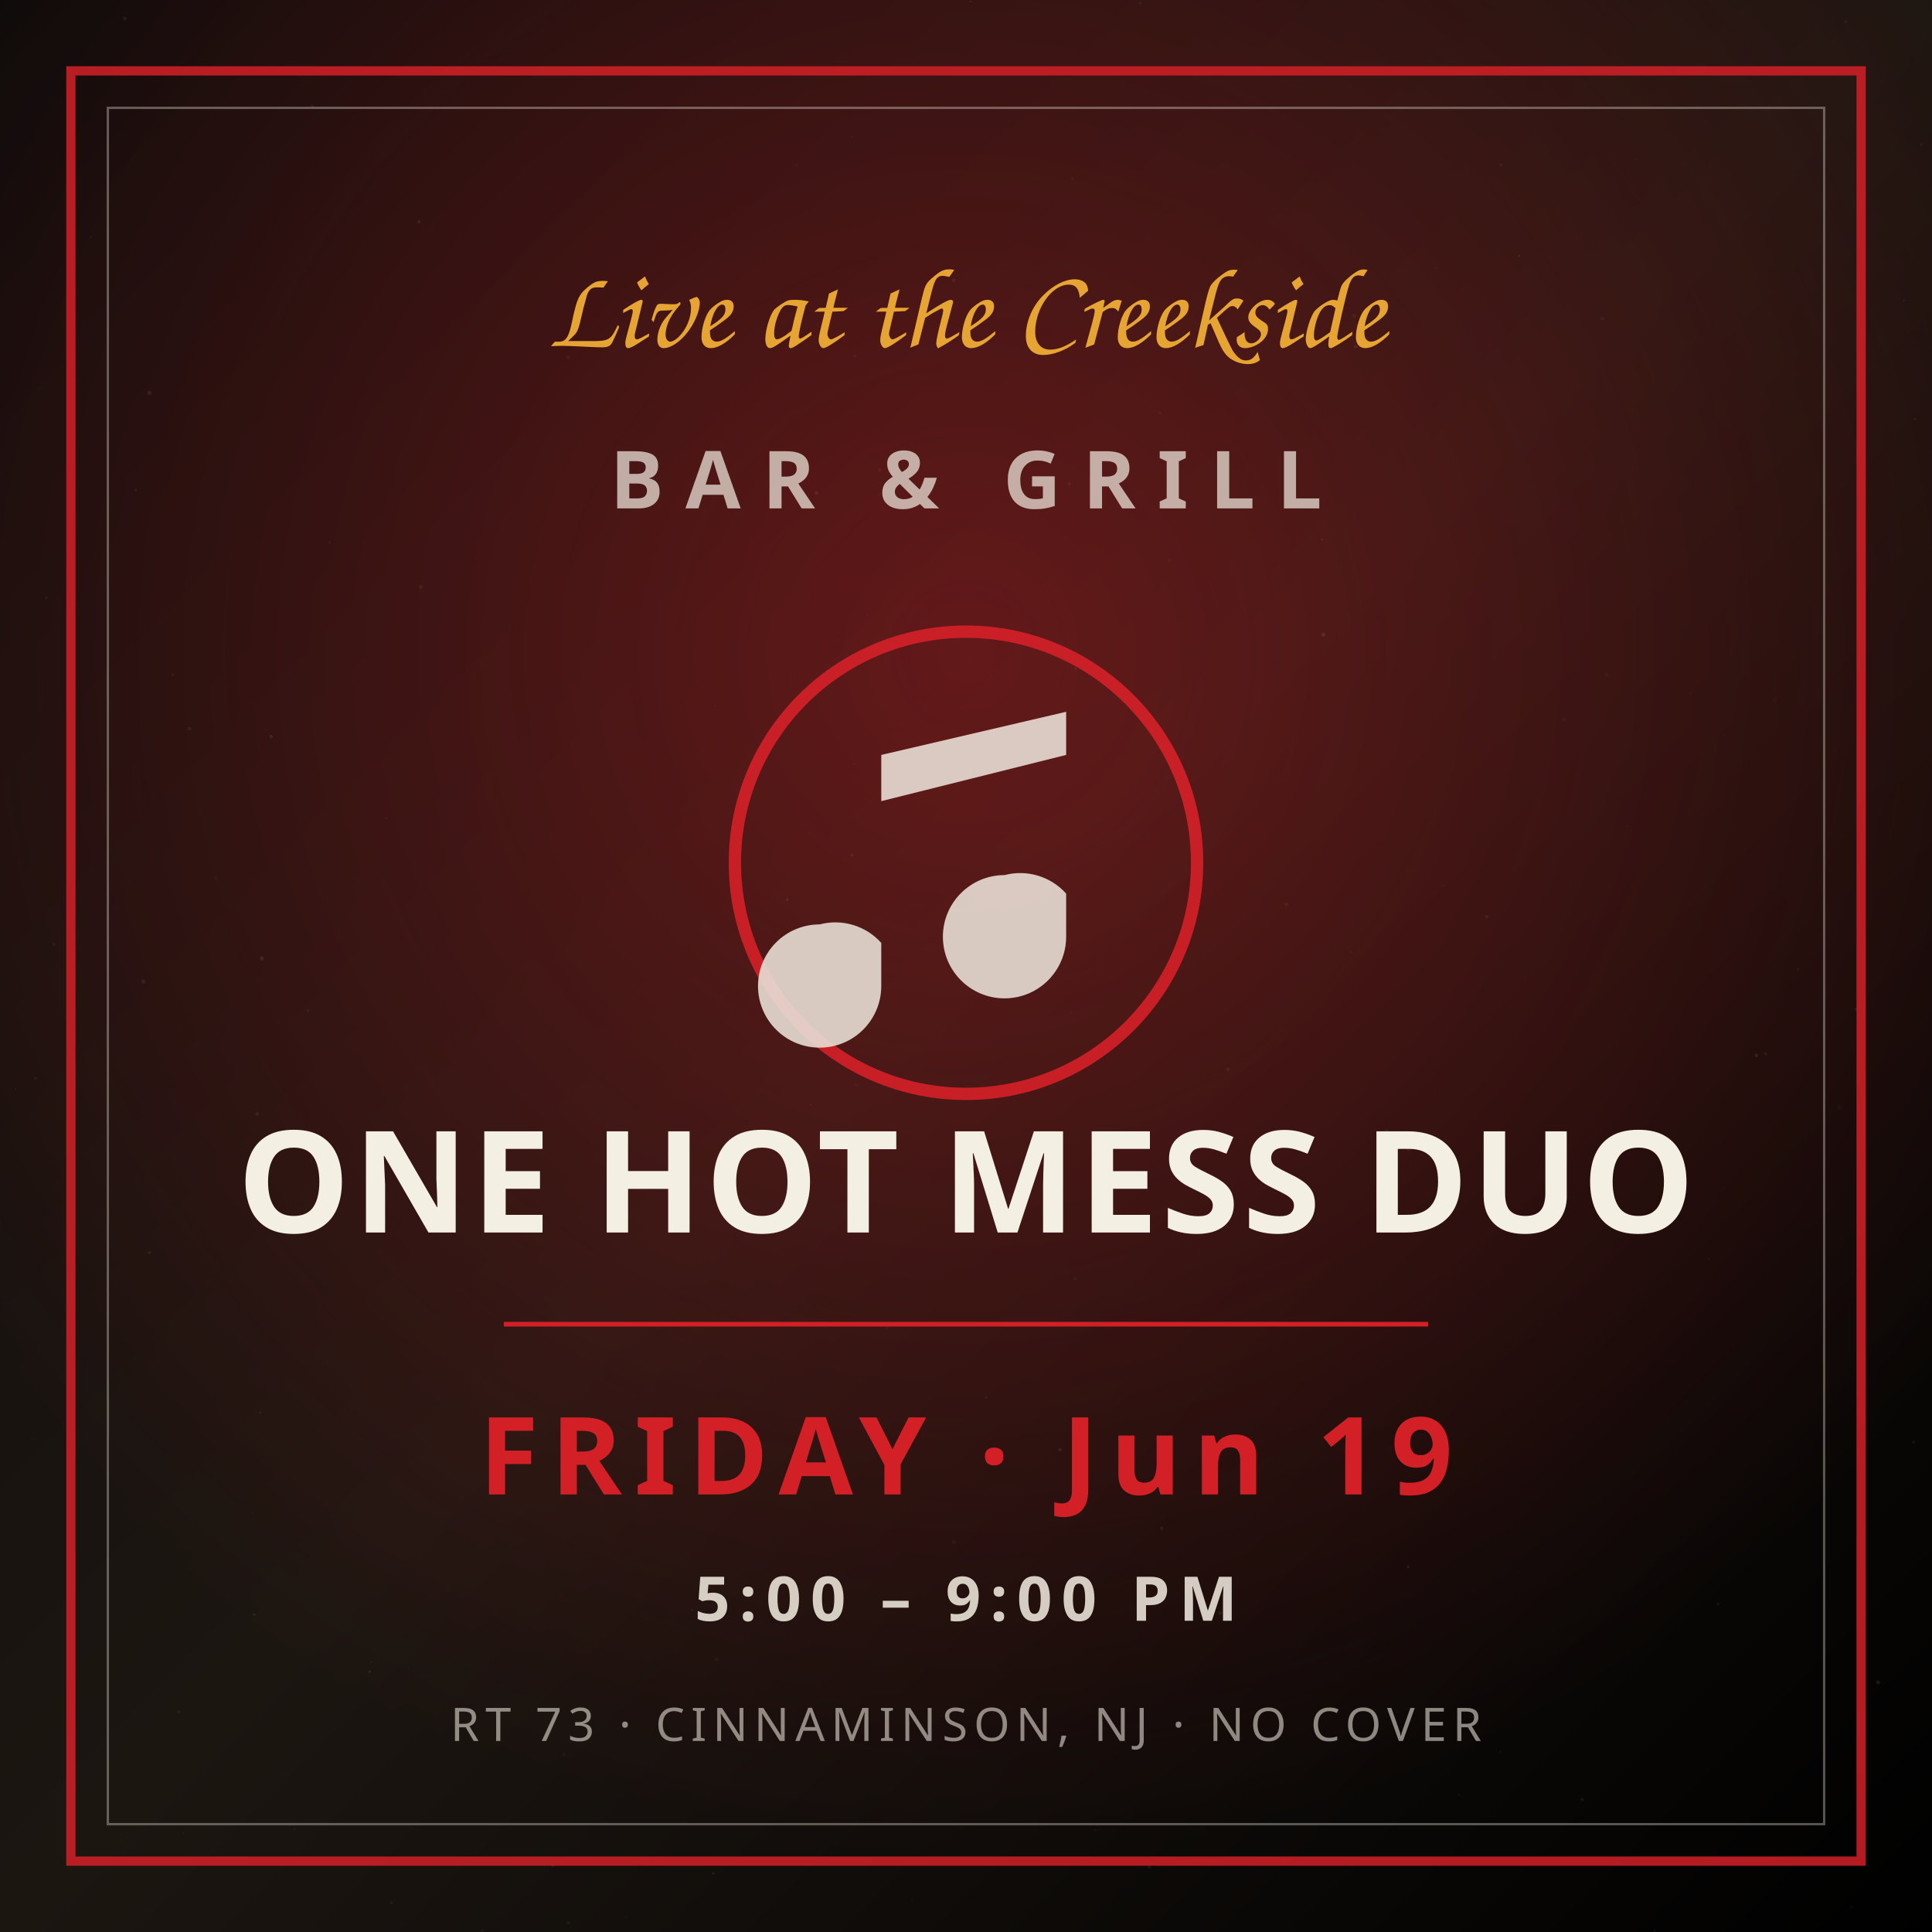
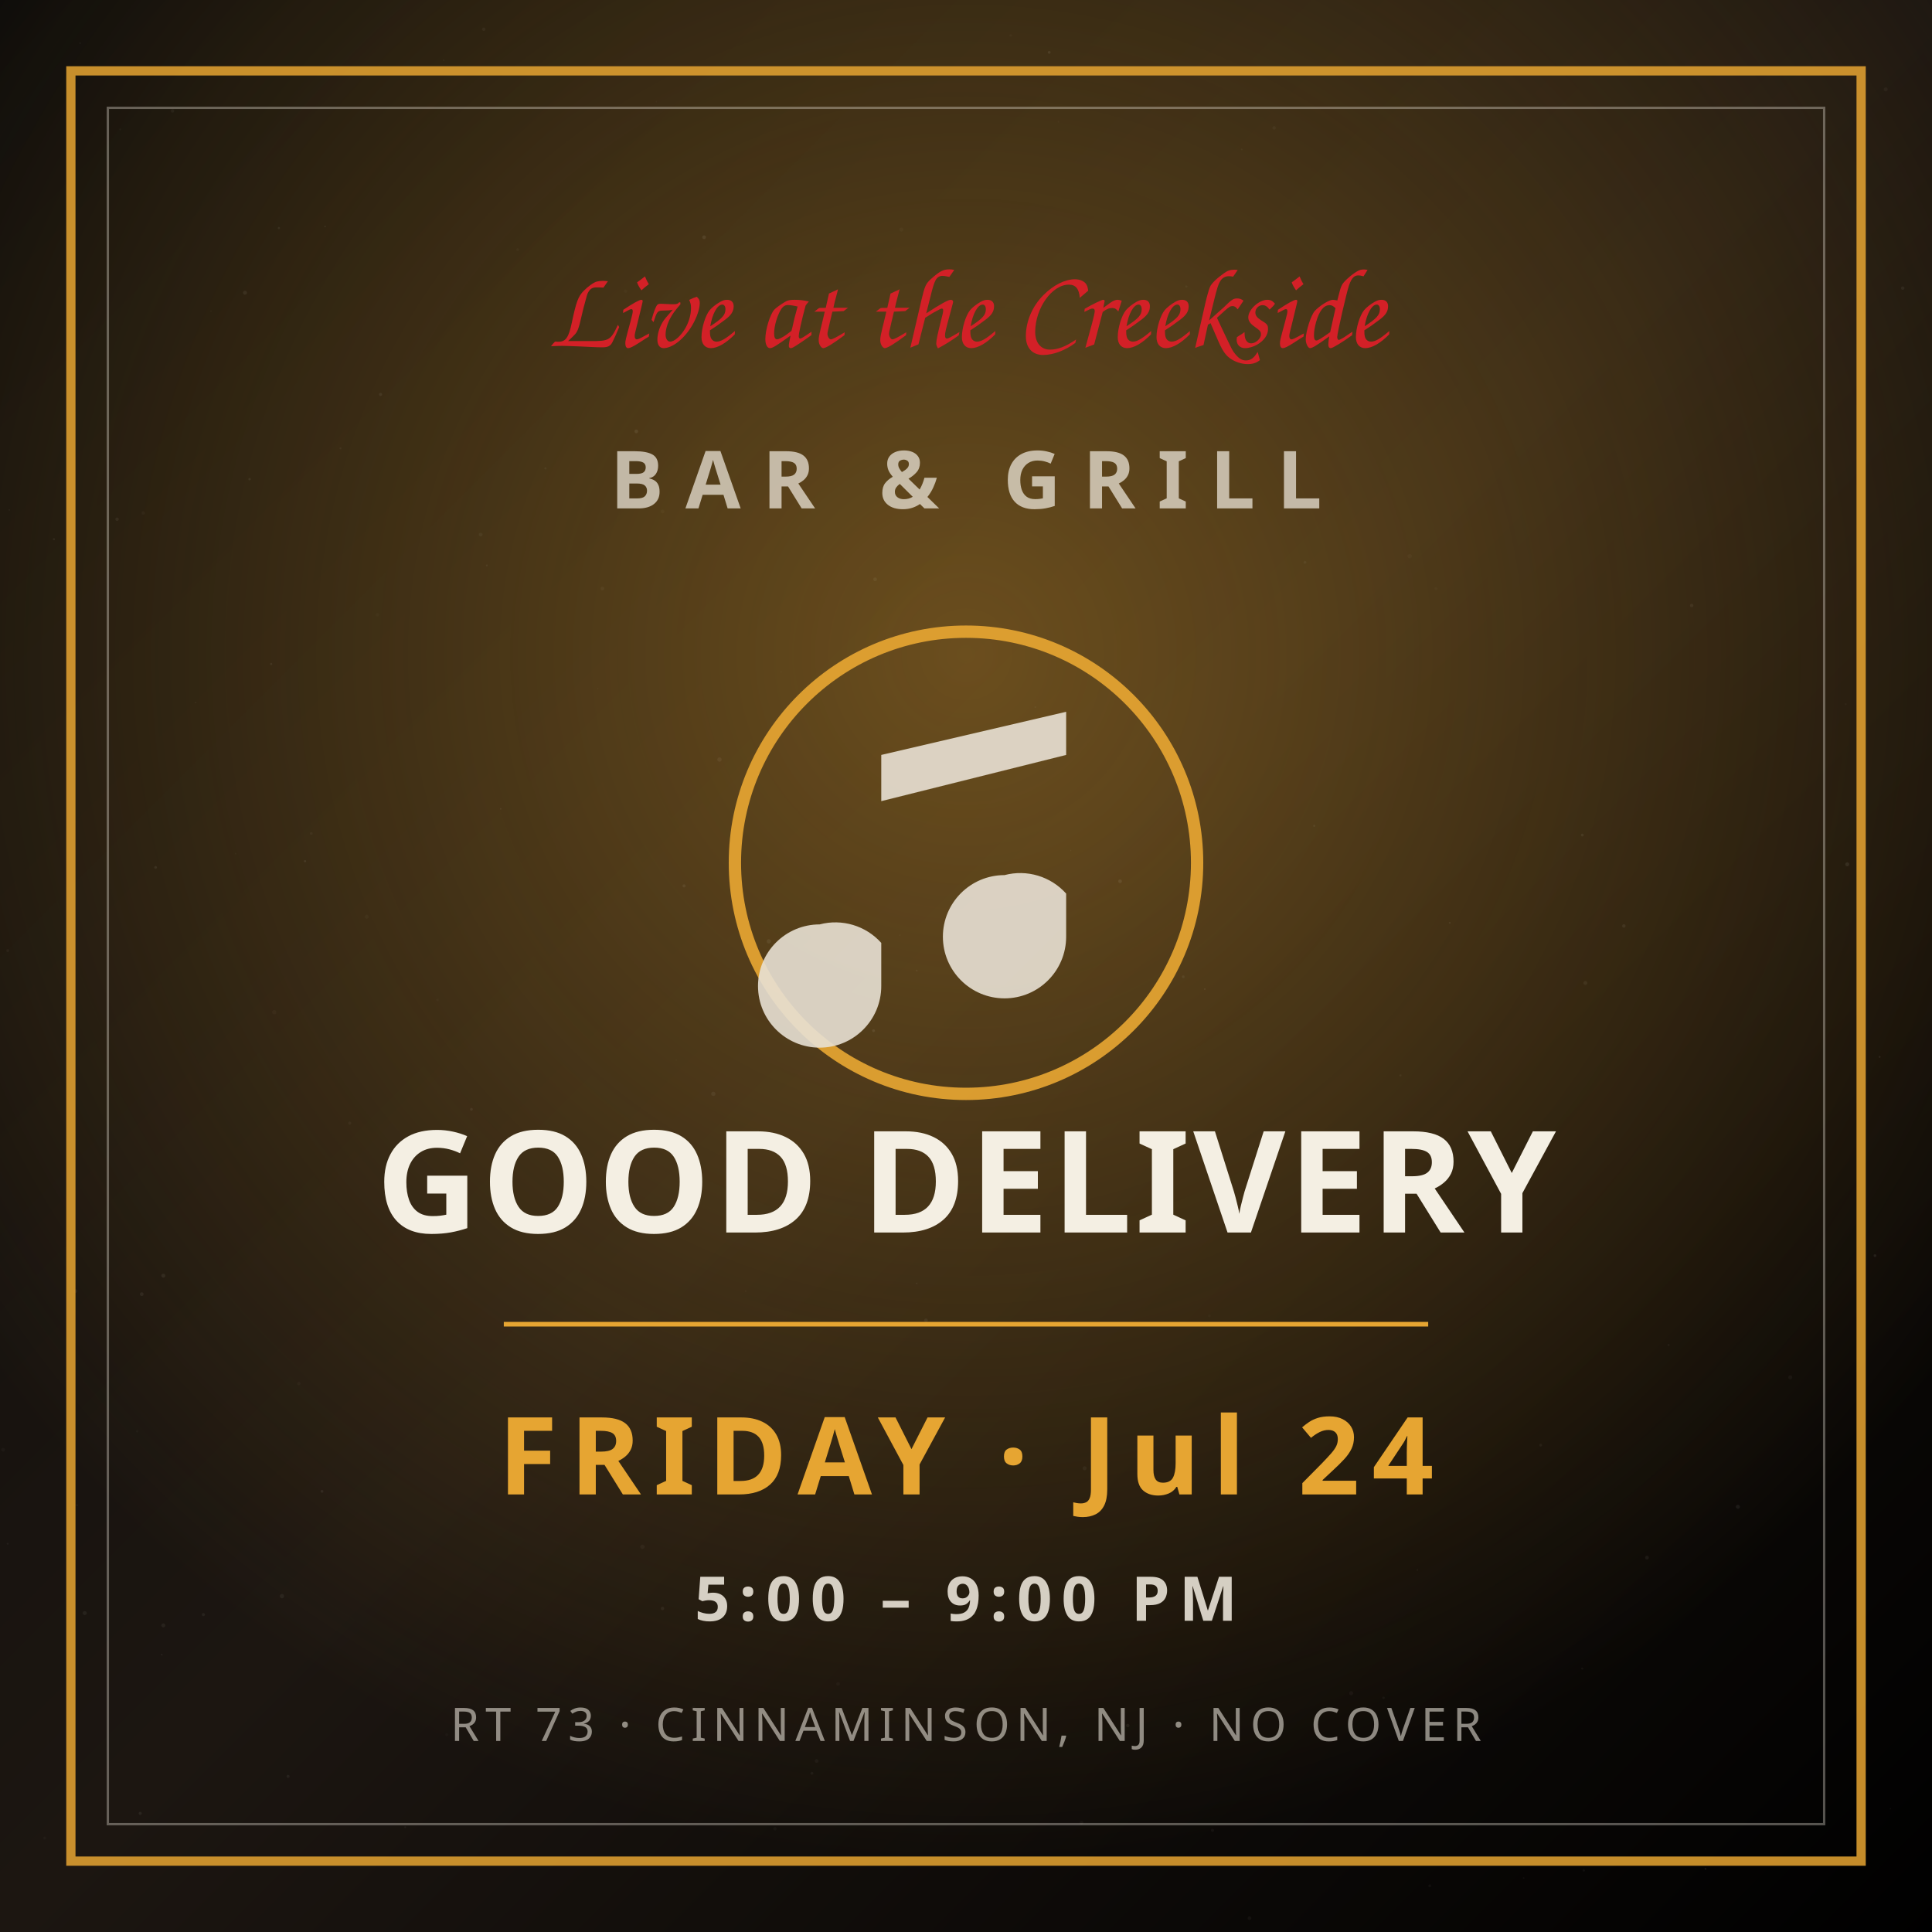
- <svg xmlns="http://www.w3.org/2000/svg" viewBox="0 0 1254 1254" role="img" aria-label="One Hot Mess Duo live at the Creekside">
+ <svg xmlns="http://www.w3.org/2000/svg" viewBox="0 0 1254 1254" role="img" aria-label="Good Delivery live at the Creekside">
  <defs>
-     <linearGradient id="bg5" x1="0" y1="0" x2="1" y2="1">
+     <linearGradient id="bg1" x1="0" y1="0" x2="1" y2="1">
      <stop offset="0" stop-color="#0C0B0A" />
      <stop offset="0.5" stop-color="#1C1611" />
      <stop offset="1" stop-color="#000" />
    </linearGradient>
-     <radialGradient id="gl5" cx="50%" cy="34%" r="62%">
-       <stop offset="0" stop-color="#D32027" stop-opacity="0.40" />
-       <stop offset="1" stop-color="#D32027" stop-opacity="0" />
+     <radialGradient id="gl1" cx="50%" cy="34%" r="62%">
+       <stop offset="0" stop-color="#E6A532" stop-opacity="0.40" />
+       <stop offset="1" stop-color="#E6A532" stop-opacity="0" />
    </radialGradient>
  </defs>
-   <rect width="1254" height="1254" fill="url(#bg5)" />
-   <rect width="1254" height="1254" fill="url(#gl5)" />
-   <circle cx="688" cy="941" r="1.1" fill="#F4EFE3" opacity="0.07" />
-   <circle cx="359" cy="1211" r="1.0" fill="#F4EFE3" opacity="0.06" />
-   <circle cx="947" cy="1165" r="0.7" fill="#F4EFE3" opacity="0.04" />
-   <circle cx="900" cy="734" r="1.2" fill="#F4EFE3" opacity="0.04" />
-   <circle cx="1198" cy="14" r="1.1" fill="#F4EFE3" opacity="0.04" />
-   <circle cx="32" cy="847" r="0.5" fill="#F4EFE3" opacity="0.03" />
-   <circle cx="408" cy="197" r="0.6" fill="#F4EFE3" opacity="0.02" />
-   <circle cx="1061" cy="104" r="0.6" fill="#F4EFE3" opacity="0.02" />
-   <circle cx="1140" cy="685" r="1.2" fill="#F4EFE3" opacity="0.08" />
-   <circle cx="621" cy="495" r="0.8" fill="#F4EFE3" opacity="0.04" />
-   <circle cx="746" cy="1212" r="0.9" fill="#F4EFE3" opacity="0.07" />
-   <circle cx="1115" cy="1041" r="1.1" fill="#F4EFE3" opacity="0.05" />
-   <circle cx="123" cy="473" r="1.3" fill="#F4EFE3" opacity="0.05" />
-   <circle cx="854" cy="326" r="1.0" fill="#F4EFE3" opacity="0.03" />
-   <circle cx="985" cy="1020" r="0.4" fill="#F4EFE3" opacity="0.06" />
-   <circle cx="119" cy="1190" r="0.6" fill="#F4EFE3" opacity="0.03" />
-   <circle cx="1119" cy="771" r="0.4" fill="#F4EFE3" opacity="0.05" />
-   <circle cx="1040" cy="207" r="1.2" fill="#F4EFE3" opacity="0.04" />
-   <circle cx="554" cy="496" r="0.5" fill="#F4EFE3" opacity="0.04" />
-   <circle cx="655" cy="776" r="0.9" fill="#F4EFE3" opacity="0.03" />
-   <circle cx="759" cy="364" r="1.3" fill="#F4EFE3" opacity="0.03" />
-   <circle cx="974" cy="107" r="1.0" fill="#F4EFE3" opacity="0.04" />
-   <circle cx="576" cy="862" r="1.2" fill="#F4EFE3" opacity="0.02" />
-   <circle cx="1109" cy="817" r="0.5" fill="#F4EFE3" opacity="0.06" />
-   <circle cx="1015" cy="467" r="1.3" fill="#F4EFE3" opacity="0.03" />
-   <circle cx="571" cy="305" r="1.2" fill="#F4EFE3" opacity="0.04" />
-   <circle cx="313" cy="1253" r="0.8" fill="#F4EFE3" opacity="0.05" />
-   <circle cx="880" cy="225" r="1.2" fill="#F4EFE3" opacity="0.06" />
-   <circle cx="619" cy="1001" r="1.3" fill="#F4EFE3" opacity="0.03" />
-   <circle cx="1205" cy="655" r="1.2" fill="#F4EFE3" opacity="0.06" />
-   <circle cx="1207" cy="959" r="0.6" fill="#F4EFE3" opacity="0.03" />
-   <circle cx="501" cy="324" r="0.6" fill="#F4EFE3" opacity="0.05" />
-   <circle cx="630" cy="499" r="1.2" fill="#F4EFE3" opacity="0.03" />
-   <circle cx="553" cy="555" r="1.0" fill="#F4EFE3" opacity="0.07" />
-   <circle cx="740" cy="2" r="1.0" fill="#F4EFE3" opacity="0.04" />
-   <circle cx="526" cy="717" r="0.6" fill="#F4EFE3" opacity="0.07" />
-   <circle cx="464" cy="458" r="0.9" fill="#F4EFE3" opacity="0.02" />
-   <circle cx="406" cy="1244" r="0.5" fill="#F4EFE3" opacity="0.04" />
-   <circle cx="965" cy="595" r="1.0" fill="#F4EFE3" opacity="0.07" />
-   <circle cx="1056" cy="536" r="0.7" fill="#F4EFE3" opacity="0.02" />
-   <circle cx="932" cy="174" r="0.9" fill="#F4EFE3" opacity="0.03" />
-   <circle cx="937" cy="575" r="0.5" fill="#F4EFE3" opacity="0.06" />
-   <circle cx="112" cy="438" r="0.7" fill="#F4EFE3" opacity="0.07" />
-   <circle cx="753" cy="268" r="0.7" fill="#F4EFE3" opacity="0.05" />
-   <circle cx="1043" cy="438" r="1.2" fill="#F4EFE3" opacity="0.02" />
-   <circle cx="150" cy="975" r="0.8" fill="#F4EFE3" opacity="0.02" />
-   <circle cx="251" cy="531" r="0.5" fill="#F4EFE3" opacity="0.04" />
-   <circle cx="1247" cy="94" r="0.8" fill="#F4EFE3" opacity="0.04" />
-   <circle cx="191" cy="1187" r="0.7" fill="#F4EFE3" opacity="0.03" />
-   <circle cx="553" cy="89" r="0.9" fill="#F4EFE3" opacity="0.03" />
-   <circle cx="619" cy="182" r="1.3" fill="#F4EFE3" opacity="0.05" />
-   <circle cx="810" cy="279" r="0.4" fill="#F4EFE3" opacity="0.03" />
-   <circle cx="630" cy="1" r="0.6" fill="#F4EFE3" opacity="0.08" />
-   <circle cx="369" cy="232" r="1.2" fill="#F4EFE3" opacity="0.04" />
-   <circle cx="695" cy="657" r="0.9" fill="#F4EFE3" opacity="0.02" />
-   <circle cx="859" cy="412" r="1.3" fill="#F4EFE3" opacity="0.08" />
-   <circle cx="465" cy="1077" r="1.4" fill="#F4EFE3" opacity="0.03" />
-   <circle cx="366" cy="1139" r="1.3" fill="#F4EFE3" opacity="0.03" />
-   <circle cx="265" cy="1083" r="0.5" fill="#F4EFE3" opacity="0.03" />
-   <circle cx="214" cy="352" r="0.9" fill="#F4EFE3" opacity="0.03" />
-   <circle cx="254" cy="1235" r="0.9" fill="#F4EFE3" opacity="0.05" />
-   <circle cx="369" cy="1248" r="1.0" fill="#F4EFE3" opacity="0.05" />
-   <circle cx="169" cy="917" r="0.7" fill="#F4EFE3" opacity="0.07" />
-   <circle cx="167" cy="723" r="1.2" fill="#F4EFE3" opacity="0.06" />
-   <circle cx="1202" cy="1238" r="1.1" fill="#F4EFE3" opacity="0.02" />
-   <circle cx="1167" cy="629" r="0.8" fill="#F4EFE3" opacity="0.04" />
-   <circle cx="25" cy="252" r="0.6" fill="#F4EFE3" opacity="0.03" />
-   <circle cx="986" cy="166" r="0.7" fill="#F4EFE3" opacity="0.06" />
-   <circle cx="164" cy="982" r="0.4" fill="#F4EFE3" opacity="0.05" />
-   <circle cx="203" cy="69" r="1.1" fill="#F4EFE3" opacity="0.05" />
-   <circle cx="612" cy="413" r="0.8" fill="#F4EFE3" opacity="0.03" />
-   <circle cx="35" cy="613" r="1.1" fill="#F4EFE3" opacity="0.04" />
-   <circle cx="639" cy="634" r="0.8" fill="#F4EFE3" opacity="0.03" />
-   <circle cx="698" cy="434" r="0.8" fill="#F4EFE3" opacity="0.07" />
-   <circle cx="754" cy="992" r="1.2" fill="#F4EFE3" opacity="0.06" />
-   <circle cx="240" cy="1085" r="0.9" fill="#F4EFE3" opacity="0.07" />
-   <circle cx="97" cy="813" r="1.0" fill="#F4EFE3" opacity="0.07" />
-   <circle cx="914" cy="1017" r="0.9" fill="#F4EFE3" opacity="0.08" />
-   <circle cx="879" cy="205" r="1.4" fill="#F4EFE3" opacity="0.04" />
-   <circle cx="273" cy="381" r="1.2" fill="#F4EFE3" opacity="0.06" />
-   <circle cx="694" cy="314" r="0.9" fill="#F4EFE3" opacity="0.07" />
-   <circle cx="835" cy="587" r="1.2" fill="#F4EFE3" opacity="0.04" />
-   <circle cx="125" cy="950" r="0.5" fill="#F4EFE3" opacity="0.02" />
-   <circle cx="1019" cy="643" r="0.4" fill="#F4EFE3" opacity="0.04" />
-   <circle cx="200" cy="656" r="0.8" fill="#F4EFE3" opacity="0.07" />
-   <circle cx="23" cy="700" r="1.1" fill="#F4EFE3" opacity="0.03" />
-   <circle cx="1027" cy="1168" r="1.0" fill="#F4EFE3" opacity="0.06" />
-   <circle cx="1074" cy="1253" r="0.8" fill="#F4EFE3" opacity="0.04" />
-   <circle cx="176" cy="478" r="1.1" fill="#F4EFE3" opacity="0.08" />
-   <circle cx="727" cy="768" r="1.1" fill="#F4EFE3" opacity="0.02" />
-   <circle cx="81" cy="12" r="1.2" fill="#F4EFE3" opacity="0.07" />
-   <circle cx="241" cy="1079" r="0.6" fill="#F4EFE3" opacity="0.04" />
-   <circle cx="592" cy="1233" r="0.9" fill="#F4EFE3" opacity="0.02" />
-   <circle cx="1219" cy="1092" r="1.3" fill="#F4EFE3" opacity="0.08" />
-   <circle cx="59" cy="154" r="0.6" fill="#F4EFE3" opacity="0.05" />
-   <circle cx="272" cy="144" r="1.0" fill="#F4EFE3" opacity="0.08" />
-   <circle cx="530" cy="320" r="1.3" fill="#F4EFE3" opacity="0.06" />
-   <circle cx="696" cy="116" r="1.1" fill="#F4EFE3" opacity="0.02" />
-   <circle cx="792" cy="1047" r="1.2" fill="#F4EFE3" opacity="0.06" />
-   <circle cx="21" cy="934" r="0.7" fill="#F4EFE3" opacity="0.02" />
-   <circle cx="797" cy="694" r="1.2" fill="#F4EFE3" opacity="0.06" />
-   <circle cx="10" cy="707" r="0.6" fill="#F4EFE3" opacity="0.04" />
-   <circle cx="88" cy="318" r="0.9" fill="#F4EFE3" opacity="0.05" />
-   <circle cx="1236" cy="195" r="0.9" fill="#F4EFE3" opacity="0.03" />
-   <circle cx="914" cy="746" r="1.1" fill="#F4EFE3" opacity="0.06" />
-   <circle cx="698" cy="830" r="0.9" fill="#F4EFE3" opacity="0.04" />
-   <circle cx="497" cy="651" r="0.9" fill="#F4EFE3" opacity="0.03" />
-   <circle cx="555" cy="231" r="0.8" fill="#F4EFE3" opacity="0.06" />
-   <circle cx="140" cy="570" r="1.3" fill="#F4EFE3" opacity="0.02" />
-   <circle cx="902" cy="940" r="0.5" fill="#F4EFE3" opacity="0.03" />
-   <circle cx="1242" cy="936" r="0.9" fill="#F4EFE3" opacity="0.06" />
-   <circle cx="116" cy="1111" r="1.0" fill="#F4EFE3" opacity="0.05" />
-   <circle cx="1152" cy="454" r="1.3" fill="#F4EFE3" opacity="0.02" />
-   <circle cx="1119" cy="477" r="0.4" fill="#F4EFE3" opacity="0.07" />
-   <circle cx="556" cy="704" r="0.9" fill="#F4EFE3" opacity="0.03" />
-   <circle cx="1194" cy="719" r="1.3" fill="#F4EFE3" opacity="0.02" />
-   <circle cx="973" cy="780" r="1.0" fill="#F4EFE3" opacity="0.03" />
-   <circle cx="877" cy="618" r="0.6" fill="#F4EFE3" opacity="0.04" />
-   <circle cx="93" cy="637" r="1.4" fill="#F4EFE3" opacity="0.07" />
-   <circle cx="858" cy="350" r="0.7" fill="#F4EFE3" opacity="0.06" />
-   <circle cx="320" cy="963" r="0.6" fill="#F4EFE3" opacity="0.04" />
-   <circle cx="517" cy="107" r="0.7" fill="#F4EFE3" opacity="0.05" />
-   <circle cx="563" cy="399" r="0.6" fill="#F4EFE3" opacity="0.02" />
-   <circle cx="463" cy="1216" r="0.7" fill="#F4EFE3" opacity="0.07" />
-   <circle cx="544" cy="415" r="0.6" fill="#F4EFE3" opacity="0.03" />
-   <circle cx="170" cy="622" r="1.4" fill="#F4EFE3" opacity="0.08" />
-   <circle cx="165" cy="1048" r="0.9" fill="#F4EFE3" opacity="0.07" />
-   <circle cx="640" cy="907" r="0.8" fill="#F4EFE3" opacity="0.05" />
-   <circle cx="449" cy="1045" r="0.6" fill="#F4EFE3" opacity="0.07" />
-   <circle cx="711" cy="1188" r="1.0" fill="#F4EFE3" opacity="0.03" />
-   <circle cx="1030" cy="1070" r="0.4" fill="#F4EFE3" opacity="0.03" />
-   <circle cx="1097" cy="450" r="1.0" fill="#F4EFE3" opacity="0.02" />
-   <circle cx="1146" cy="684" r="0.9" fill="#F4EFE3" opacity="0.07" />
-   <circle cx="82" cy="1193" r="0.4" fill="#F4EFE3" opacity="0.05" />
-   <circle cx="1243" cy="272" r="0.9" fill="#F4EFE3" opacity="0.05" />
-   <circle cx="511" cy="584" r="0.9" fill="#F4EFE3" opacity="0.08" />
-   <circle cx="30" cy="388" r="0.7" fill="#F4EFE3" opacity="0.07" />
-   <circle cx="97" cy="255" r="1.4" fill="#F4EFE3" opacity="0.07" />
-   <circle cx="974" cy="1137" r="0.8" fill="#F4EFE3" opacity="0.03" />
-   <circle cx="476" cy="766" r="0.4" fill="#F4EFE3" opacity="0.05" />
-   <rect x="46" y="46" width="1162" height="1162" fill="none" stroke="#D32027" stroke-width="6" stroke-opacity="0.85" />
+   <rect width="1254" height="1254" fill="url(#bg1)" />
+   <rect width="1254" height="1254" fill="url(#gl1)" />
+   <circle cx="406" cy="189" r="1.1" fill="#F4EFE3" opacity="0.02" />
+   <circle cx="672" cy="459" r="0.5" fill="#F4EFE3" opacity="0.05" />
+   <circle cx="47" cy="544" r="0.5" fill="#F4EFE3" opacity="0.03" />
+   <circle cx="532" cy="1037" r="0.5" fill="#F4EFE3" opacity="0.03" />
+   <circle cx="787" cy="1188" r="1.0" fill="#F4EFE3" opacity="0.04" />
+   <circle cx="1224" cy="58" r="1.3" fill="#F4EFE3" opacity="0.04" />
+   <circle cx="181" cy="148" r="0.7" fill="#F4EFE3" opacity="0.07" />
+   <circle cx="227" cy="729" r="1.0" fill="#F4EFE3" opacity="0.04" />
+   <circle cx="687" cy="79" r="0.5" fill="#F4EFE3" opacity="0.03" />
+   <circle cx="853" cy="536" r="0.7" fill="#F4EFE3" opacity="0.06" />
+   <circle cx="568" cy="376" r="1.2" fill="#F4EFE3" opacity="0.06" />
+   <circle cx="306" cy="720" r="0.9" fill="#F4EFE3" opacity="0.07" />
+   <circle cx="915" cy="361" r="1.4" fill="#F4EFE3" opacity="0.03" />
+   <circle cx="524" cy="949" r="0.6" fill="#F4EFE3" opacity="0.05" />
+   <circle cx="49" cy="838" r="1.2" fill="#F4EFE3" opacity="0.05" />
+   <circle cx="1098" cy="393" r="1.1" fill="#F4EFE3" opacity="0.06" />
+   <circle cx="727" cy="572" r="1.2" fill="#F4EFE3" opacity="0.08" />
+   <circle cx="595" cy="833" r="0.5" fill="#F4EFE3" opacity="0.06" />
+   <circle cx="811" cy="1245" r="1.2" fill="#F4EFE3" opacity="0.04" />
+   <circle cx="484" cy="838" r="0.4" fill="#F4EFE3" opacity="0.05" />
+   <circle cx="211" cy="147" r="0.5" fill="#F4EFE3" opacity="0.07" />
+   <circle cx="162" cy="311" r="0.8" fill="#F4EFE3" opacity="0.07" />
+   <circle cx="101" cy="563" r="0.9" fill="#F4EFE3" opacity="0.07" />
+   <circle cx="1027" cy="1083" r="0.7" fill="#F4EFE3" opacity="0.04" />
+   <circle cx="450" cy="1109" r="1.4" fill="#F4EFE3" opacity="0.03" />
+   <circle cx="221" cy="291" r="0.6" fill="#F4EFE3" opacity="0.05" />
+   <circle cx="739" cy="329" r="0.4" fill="#F4EFE3" opacity="0.05" />
+   <circle cx="463" cy="710" r="1.4" fill="#F4EFE3" opacity="0.06" />
+   <circle cx="646" cy="774" r="1.1" fill="#F4EFE3" opacity="0.02" />
+   <circle cx="1128" cy="978" r="1.3" fill="#F4EFE3" opacity="0.07" />
+   <circle cx="492" cy="500" r="0.5" fill="#F4EFE3" opacity="0.06" />
+   <circle cx="78" cy="84" r="0.6" fill="#F4EFE3" opacity="0.03" />
+   <circle cx="426" cy="66" r="0.4" fill="#F4EFE3" opacity="0.03" />
+   <circle cx="127" cy="456" r="0.4" fill="#F4EFE3" opacity="0.07" />
+   <circle cx="770" cy="186" r="0.7" fill="#F4EFE3" opacity="0.04" />
+   <circle cx="457" cy="154" r="1.2" fill="#F4EFE3" opacity="0.08" />
+   <circle cx="584" cy="607" r="0.5" fill="#F4EFE3" opacity="0.03" />
+   <circle cx="430" cy="332" r="1.2" fill="#F4EFE3" opacity="0.03" />
+   <circle cx="29" cy="1193" r="0.9" fill="#F4EFE3" opacity="0.03" />
+   <circle cx="681" cy="34" r="0.9" fill="#F4EFE3" opacity="0.08" />
+   <circle cx="1083" cy="873" r="0.7" fill="#F4EFE3" opacity="0.04" />
+   <circle cx="209" cy="968" r="0.9" fill="#F4EFE3" opacity="0.07" />
+   <circle cx="413" cy="280" r="1.2" fill="#F4EFE3" opacity="0.08" />
+   <circle cx="1069" cy="1011" r="1.2" fill="#F4EFE3" opacity="0.06" />
+   <circle cx="284" cy="649" r="0.8" fill="#F4EFE3" opacity="0.02" />
+   <circle cx="35" cy="350" r="0.7" fill="#F4EFE3" opacity="0.06" />
+   <circle cx="1199" cy="561" r="1.3" fill="#F4EFE3" opacity="0.08" />
+   <circle cx="1198" cy="457" r="0.6" fill="#F4EFE3" opacity="0.03" />
+   <circle cx="247" cy="256" r="1.0" fill="#F4EFE3" opacity="0.07" />
+   <circle cx="1054" cy="601" r="1.1" fill="#F4EFE3" opacity="0.07" />
+   <circle cx="106" cy="828" r="1.3" fill="#F4EFE3" opacity="0.07" />
+   <circle cx="941" cy="599" r="0.6" fill="#F4EFE3" opacity="0.07" />
+   <circle cx="417" cy="1004" r="1.4" fill="#F4EFE3" opacity="0.04" />
+   <circle cx="503" cy="1187" r="1.1" fill="#F4EFE3" opacity="0.03" />
+   <circle cx="159" cy="190" r="1.3" fill="#F4EFE3" opacity="0.07" />
+   <circle cx="183" cy="1036" r="1.4" fill="#F4EFE3" opacity="0.06" />
+   <circle cx="439" cy="688" r="0.5" fill="#F4EFE3" opacity="0.02" />
+   <circle cx="1217" cy="815" r="0.9" fill="#F4EFE3" opacity="0.08" />
+   <circle cx="544" cy="1093" r="1.2" fill="#F4EFE3" opacity="0.03" />
+   <circle cx="316" cy="367" r="0.6" fill="#F4EFE3" opacity="0.06" />
+   <circle cx="325" cy="525" r="0.5" fill="#F4EFE3" opacity="0.07" />
+   <circle cx="444" cy="575" r="1.0" fill="#F4EFE3" opacity="0.07" />
+   <circle cx="527" cy="1151" r="0.9" fill="#F4EFE3" opacity="0.05" />
+   <circle cx="656" cy="23" r="0.8" fill="#F4EFE3" opacity="0.03" />
+   <circle cx="5" cy="1002" r="0.6" fill="#F4EFE3" opacity="0.05" />
+   <circle cx="909" cy="698" r="0.7" fill="#F4EFE3" opacity="0.05" />
+   <circle cx="697" cy="983" r="0.5" fill="#F4EFE3" opacity="0.05" />
+   <circle cx="312" cy="347" r="1.2" fill="#F4EFE3" opacity="0.05" />
+   <circle cx="704" cy="953" r="1.3" fill="#F4EFE3" opacity="0.05" />
+   <circle cx="768" cy="634" r="0.9" fill="#F4EFE3" opacity="0.06" />
+   <circle cx="567" cy="669" r="0.9" fill="#F4EFE3" opacity="0.08" />
+   <circle cx="877" cy="1099" r="1.3" fill="#F4EFE3" opacity="0.04" />
+   <circle cx="702" cy="1183" r="1.2" fill="#F4EFE3" opacity="0.03" />
+   <circle cx="153" cy="554" r="0.5" fill="#F4EFE3" opacity="0.03" />
+   <circle cx="92" cy="840" r="1.2" fill="#F4EFE3" opacity="0.07" />
+   <circle cx="194" cy="898" r="1.1" fill="#F4EFE3" opacity="0.03" />
+   <circle cx="1107" cy="1213" r="0.6" fill="#F4EFE3" opacity="0.08" />
+   <circle cx="499" cy="611" r="1.4" fill="#F4EFE3" opacity="0.07" />
+   <circle cx="202" cy="541" r="0.9" fill="#F4EFE3" opacity="0.04" />
+   <circle cx="245" cy="399" r="1.1" fill="#F4EFE3" opacity="0.02" />
+   <circle cx="695" cy="552" r="0.4" fill="#F4EFE3" opacity="0.04" />
+   <circle cx="782" cy="642" r="0.5" fill="#F4EFE3" opacity="0.08" />
+   <circle cx="989" cy="1219" r="0.5" fill="#F4EFE3" opacity="0.04" />
+   <circle cx="50" cy="977" r="0.7" fill="#F4EFE3" opacity="0.03" />
+   <circle cx="530" cy="1143" r="1.2" fill="#F4EFE3" opacity="0.04" />
+   <circle cx="187" cy="1153" r="1.0" fill="#F4EFE3" opacity="0.06" />
+   <circle cx="112" cy="72" r="1.1" fill="#F4EFE3" opacity="0.05" />
+   <circle cx="91" cy="1177" r="1.0" fill="#F4EFE3" opacity="0.07" />
+   <circle cx="105" cy="1074" r="0.5" fill="#F4EFE3" opacity="0.07" />
+   <circle cx="569" cy="425" r="1.0" fill="#F4EFE3" opacity="0.08" />
+   <circle cx="336" cy="162" r="0.9" fill="#F4EFE3" opacity="0.03" />
+   <circle cx="137" cy="202" r="0.5" fill="#F4EFE3" opacity="0.03" />
+   <circle cx="391" cy="382" r="1.2" fill="#F4EFE3" opacity="0.04" />
+   <circle cx="627" cy="223" r="0.7" fill="#F4EFE3" opacity="0.02" />
+   <circle cx="314" cy="19" r="1.1" fill="#F4EFE3" opacity="0.05" />
+   <circle cx="238" cy="595" r="1.3" fill="#F4EFE3" opacity="0.03" />
+   <circle cx="1027" cy="542" r="0.9" fill="#F4EFE3" opacity="0.07" />
+   <circle cx="493" cy="635" r="1.1" fill="#F4EFE3" opacity="0.08" />
+   <circle cx="430" cy="1044" r="1.1" fill="#F4EFE3" opacity="0.06" />
+   <circle cx="507" cy="436" r="0.5" fill="#F4EFE3" opacity="0.03" />
+   <circle cx="89" cy="929" r="0.7" fill="#F4EFE3" opacity="0.03" />
+   <circle cx="106" cy="1055" r="1.3" fill="#F4EFE3" opacity="0.06" />
+   <circle cx="354" cy="304" r="0.7" fill="#F4EFE3" opacity="0.05" />
+   <circle cx="198" cy="559" r="0.7" fill="#F4EFE3" opacity="0.08" />
+   <circle cx="1220" cy="686" r="0.6" fill="#F4EFE3" opacity="0.08" />
+   <circle cx="388" cy="447" r="0.4" fill="#F4EFE3" opacity="0.04" />
+   <circle cx="595" cy="630" r="0.6" fill="#F4EFE3" opacity="0.05" />
+   <circle cx="6" cy="331" r="0.5" fill="#F4EFE3" opacity="0.04" />
+   <circle cx="52" cy="28" r="0.7" fill="#F4EFE3" opacity="0.03" />
+   <circle cx="734" cy="664" r="1.2" fill="#F4EFE3" opacity="0.06" />
+   <circle cx="898" cy="1102" r="0.8" fill="#F4EFE3" opacity="0.04" />
+   <circle cx="1235" cy="187" r="1.1" fill="#F4EFE3" opacity="0.06" />
+   <circle cx="55" cy="1047" r="1.3" fill="#F4EFE3" opacity="0.06" />
+   <circle cx="920" cy="1019" r="0.5" fill="#F4EFE3" opacity="0.05" />
+   <circle cx="632" cy="1047" r="1.2" fill="#F4EFE3" opacity="0.07" />
+   <circle cx="732" cy="1120" r="1.1" fill="#F4EFE3" opacity="0.06" />
+   <circle cx="288" cy="39" r="0.5" fill="#F4EFE3" opacity="0.04" />
+   <circle cx="132" cy="1048" r="1.0" fill="#F4EFE3" opacity="0.06" />
+   <circle cx="785" cy="854" r="0.9" fill="#F4EFE3" opacity="0.02" />
+   <circle cx="1000" cy="938" r="0.9" fill="#F4EFE3" opacity="0.05" />
+   <circle cx="827" cy="83" r="1.1" fill="#F4EFE3" opacity="0.04" />
+   <circle cx="93" cy="333" r="1.1" fill="#F4EFE3" opacity="0.03" />
+   <circle cx="928" cy="1224" r="0.9" fill="#F4EFE3" opacity="0.04" />
+   <circle cx="601" cy="857" r="1.2" fill="#F4EFE3" opacity="0.06" />
+   <circle cx="806" cy="97" r="0.5" fill="#F4EFE3" opacity="0.04" />
+   <circle cx="932" cy="382" r="1.0" fill="#F4EFE3" opacity="0.02" />
+   <circle cx="76" cy="337" r="1.1" fill="#F4EFE3" opacity="0.06" />
+   <circle cx="847" cy="365" r="0.9" fill="#F4EFE3" opacity="0.05" />
+   <circle cx="585" cy="149" r="1.3" fill="#F4EFE3" opacity="0.03" />
+   <circle cx="1227" cy="1174" r="0.4" fill="#F4EFE3" opacity="0.05" />
+   <circle cx="1028" cy="1214" r="0.8" fill="#F4EFE3" opacity="0.04" />
+   <circle cx="263" cy="1186" r="0.6" fill="#F4EFE3" opacity="0.05" />
+   <circle cx="178" cy="657" r="1.4" fill="#F4EFE3" opacity="0.03" />
+   <circle cx="1029" cy="638" r="1.3" fill="#F4EFE3" opacity="0.06" />
+   <circle cx="290" cy="1126" r="0.9" fill="#F4EFE3" opacity="0.02" />
+   <circle cx="5" cy="617" r="0.9" fill="#F4EFE3" opacity="0.04" />
+   <circle cx="176" cy="431" r="0.7" fill="#F4EFE3" opacity="0.07" />
+   <circle cx="2" cy="941" r="1.2" fill="#F4EFE3" opacity="0.03" />
+   <circle cx="1162" cy="894" r="1.3" fill="#F4EFE3" opacity="0.04" />
+   <circle cx="467" cy="493" r="1.4" fill="#F4EFE3" opacity="0.06" />
+   <rect x="46" y="46" width="1162" height="1162" fill="none" stroke="#E6A532" stroke-width="6" stroke-opacity="0.85" />
  <rect x="70" y="70" width="1114" height="1114" fill="none" stroke="#F4EFE3" stroke-width="1.5" stroke-opacity="0.35" />
-   <text x="627.0" y="225" font-family="Yellowtail, cursive" font-size="74" fill="#E6A532" text-anchor="middle">Live at the Creekside</text>
+   <text x="627.0" y="225" font-family="Yellowtail, cursive" font-size="74" fill="#D32027" text-anchor="middle">Live at the Creekside</text>
  <text x="627.0" y="330" font-family="Oswald, sans-serif" font-weight="700" font-size="52" letter-spacing="14" fill="#F4EFE3" fill-opacity="0.7" text-anchor="middle">BAR &amp; GRILL</text>
  <g opacity="0.92">
-     <circle cx="627.0" cy="560" r="150" fill="none" stroke="#D32027" stroke-width="8" />
+     <circle cx="627.0" cy="560" r="150" fill="none" stroke="#E6A532" stroke-width="8" />
    <path d="M 572.0 490 v150 a40 40 0 1 1 -40 -40 a40 40 0 0 1 40 12 v-92 l120 -30 v118 a40 40 0 1 1 -40 -40 a40 40 0 0 1 40 12 v-118 z" fill="#F4EFE3" fill-opacity="0.9" />
  </g>
-   <text x="627.0" y="800" font-family="Oswald, sans-serif" font-weight="700" font-size="92" letter-spacing="2" fill="#F4EFE3" text-anchor="middle">ONE HOT MESS DUO</text>
-   <rect x="327.0" y="858" width="600" height="3" fill="#D32027" />
-   <text x="627.0" y="970" font-family="Oswald, sans-serif" font-weight="600" font-size="70" letter-spacing="8" fill="#D32027" text-anchor="middle">FRIDAY · Jun 19</text>
+   <text x="627.0" y="800" font-family="Oswald, sans-serif" font-weight="700" font-size="92" letter-spacing="2" fill="#F4EFE3" text-anchor="middle">GOOD DELIVERY</text>
+   <rect x="327.0" y="858" width="600" height="3" fill="#E6A532" />
+   <text x="627.0" y="970" font-family="Oswald, sans-serif" font-weight="600" font-size="70" letter-spacing="8" fill="#E6A532" text-anchor="middle">FRIDAY · Jul 24</text>
  <text x="627.0" y="1052" font-family="Manrope, sans-serif" font-weight="700" font-size="40" letter-spacing="6" fill="#F4EFE3" fill-opacity="0.85" text-anchor="middle">5:00 – 9:00 PM</text>
  <text x="627.0" y="1130" font-family="Manrope, sans-serif" font-size="30" letter-spacing="4" fill="#F4EFE3" fill-opacity="0.55" text-anchor="middle">RT 73 · CINNAMINSON, NJ · NO COVER</text>
</svg>
